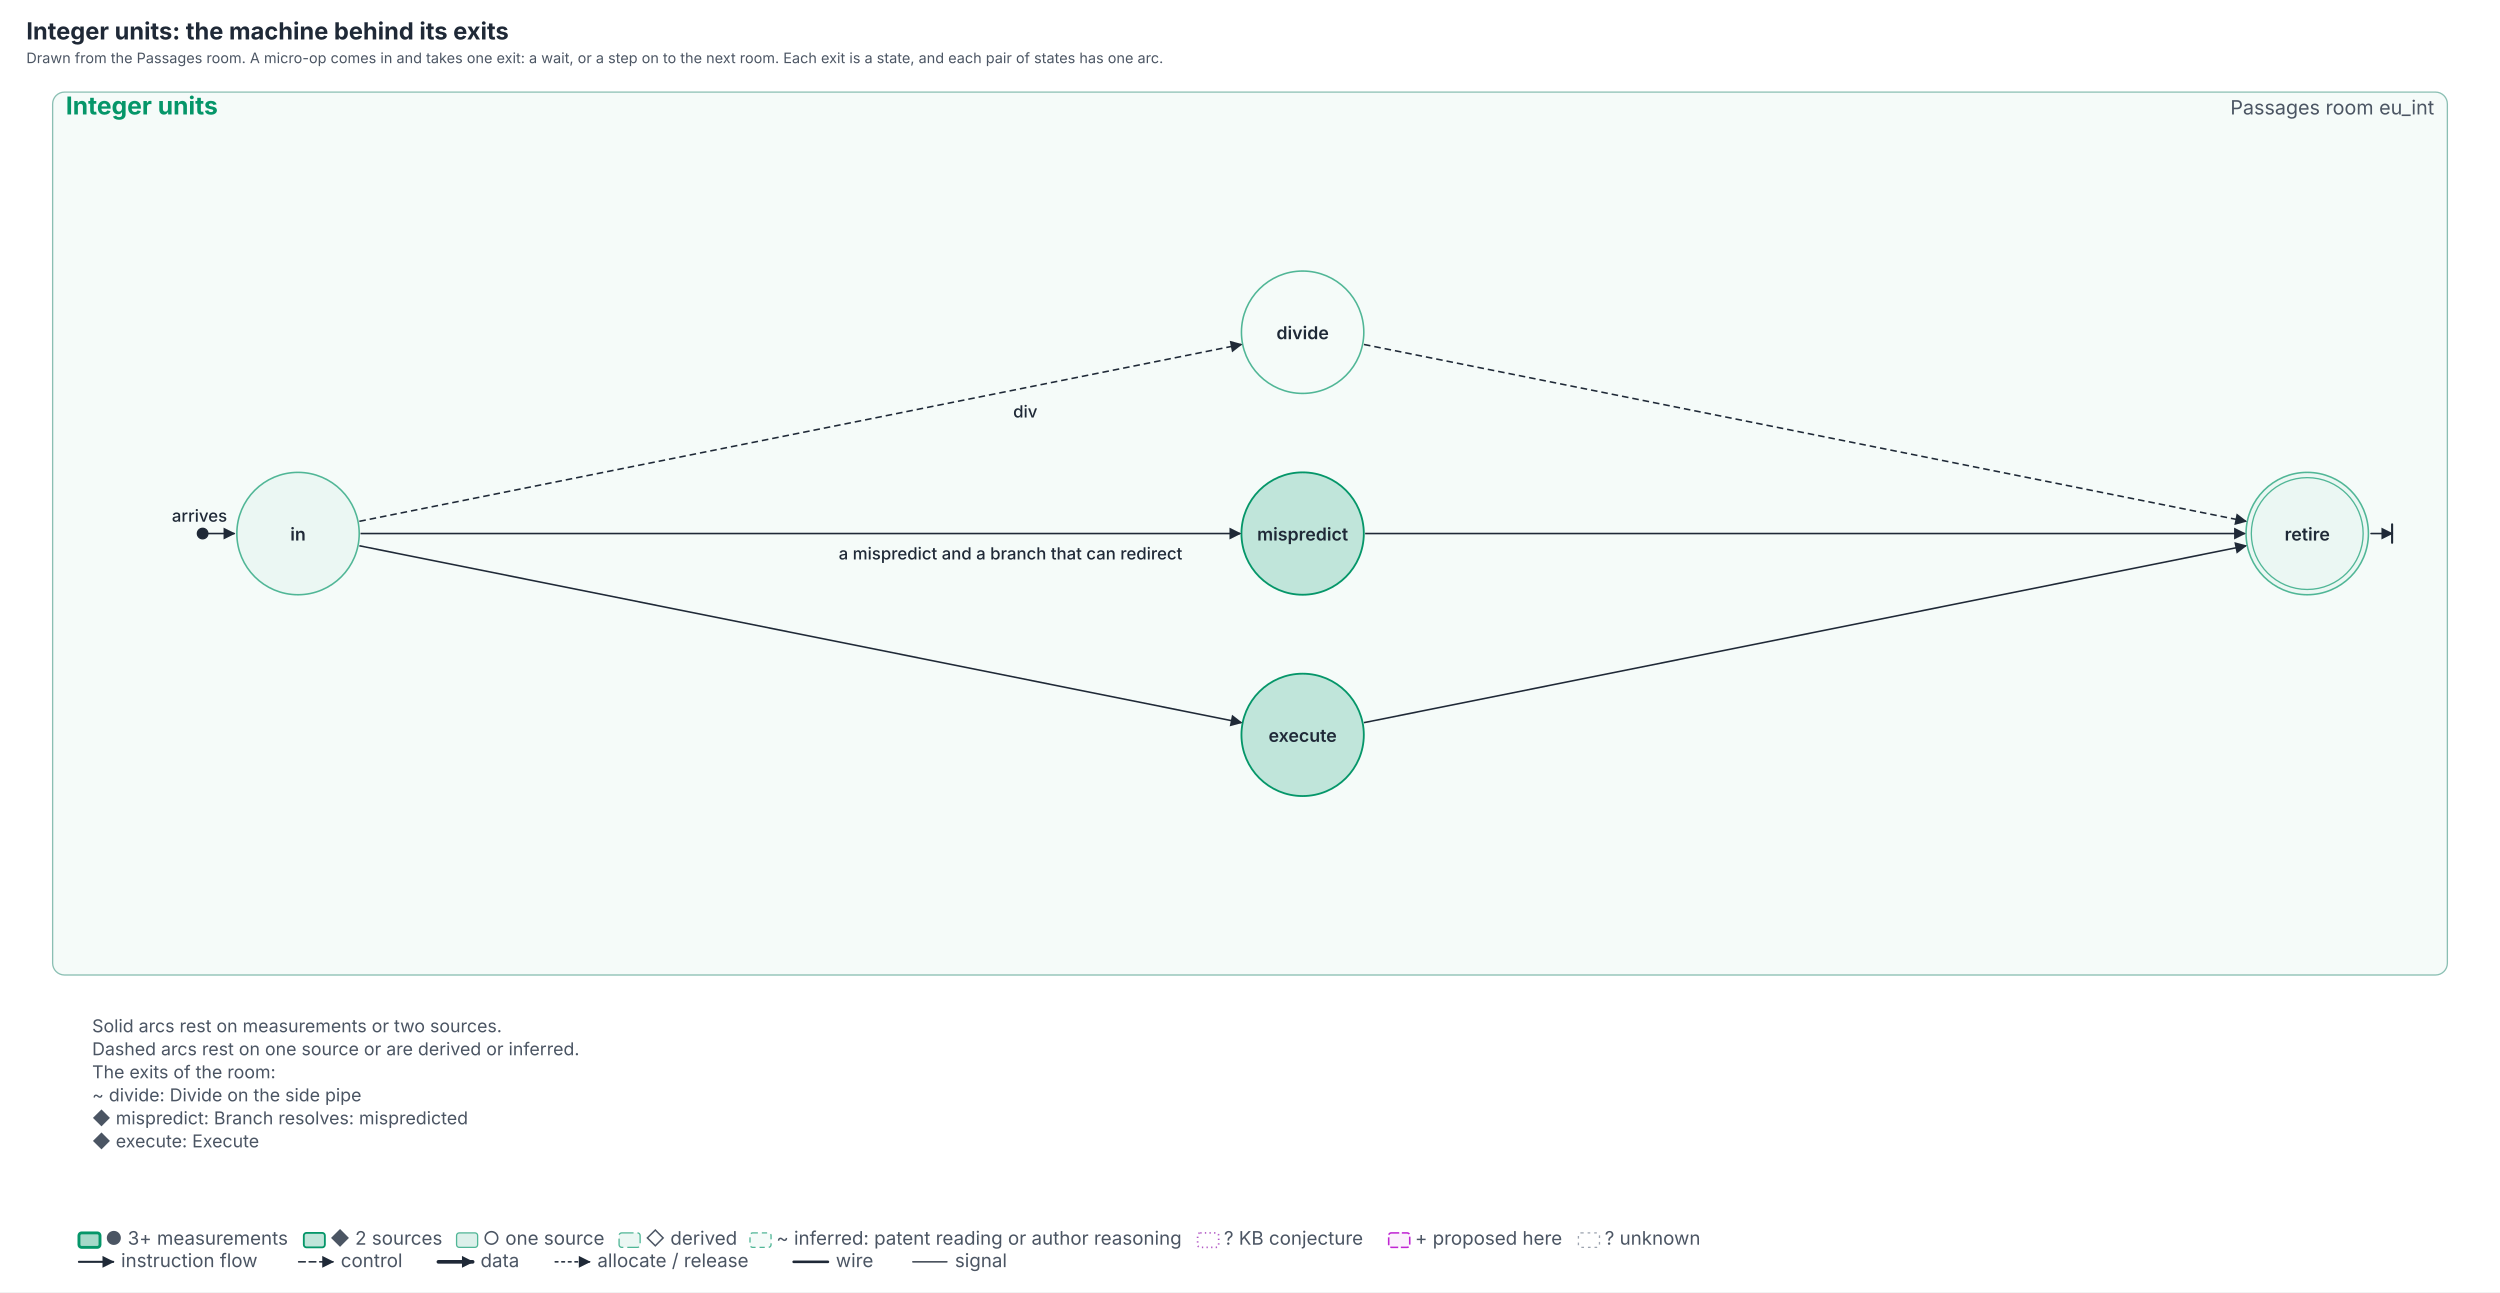
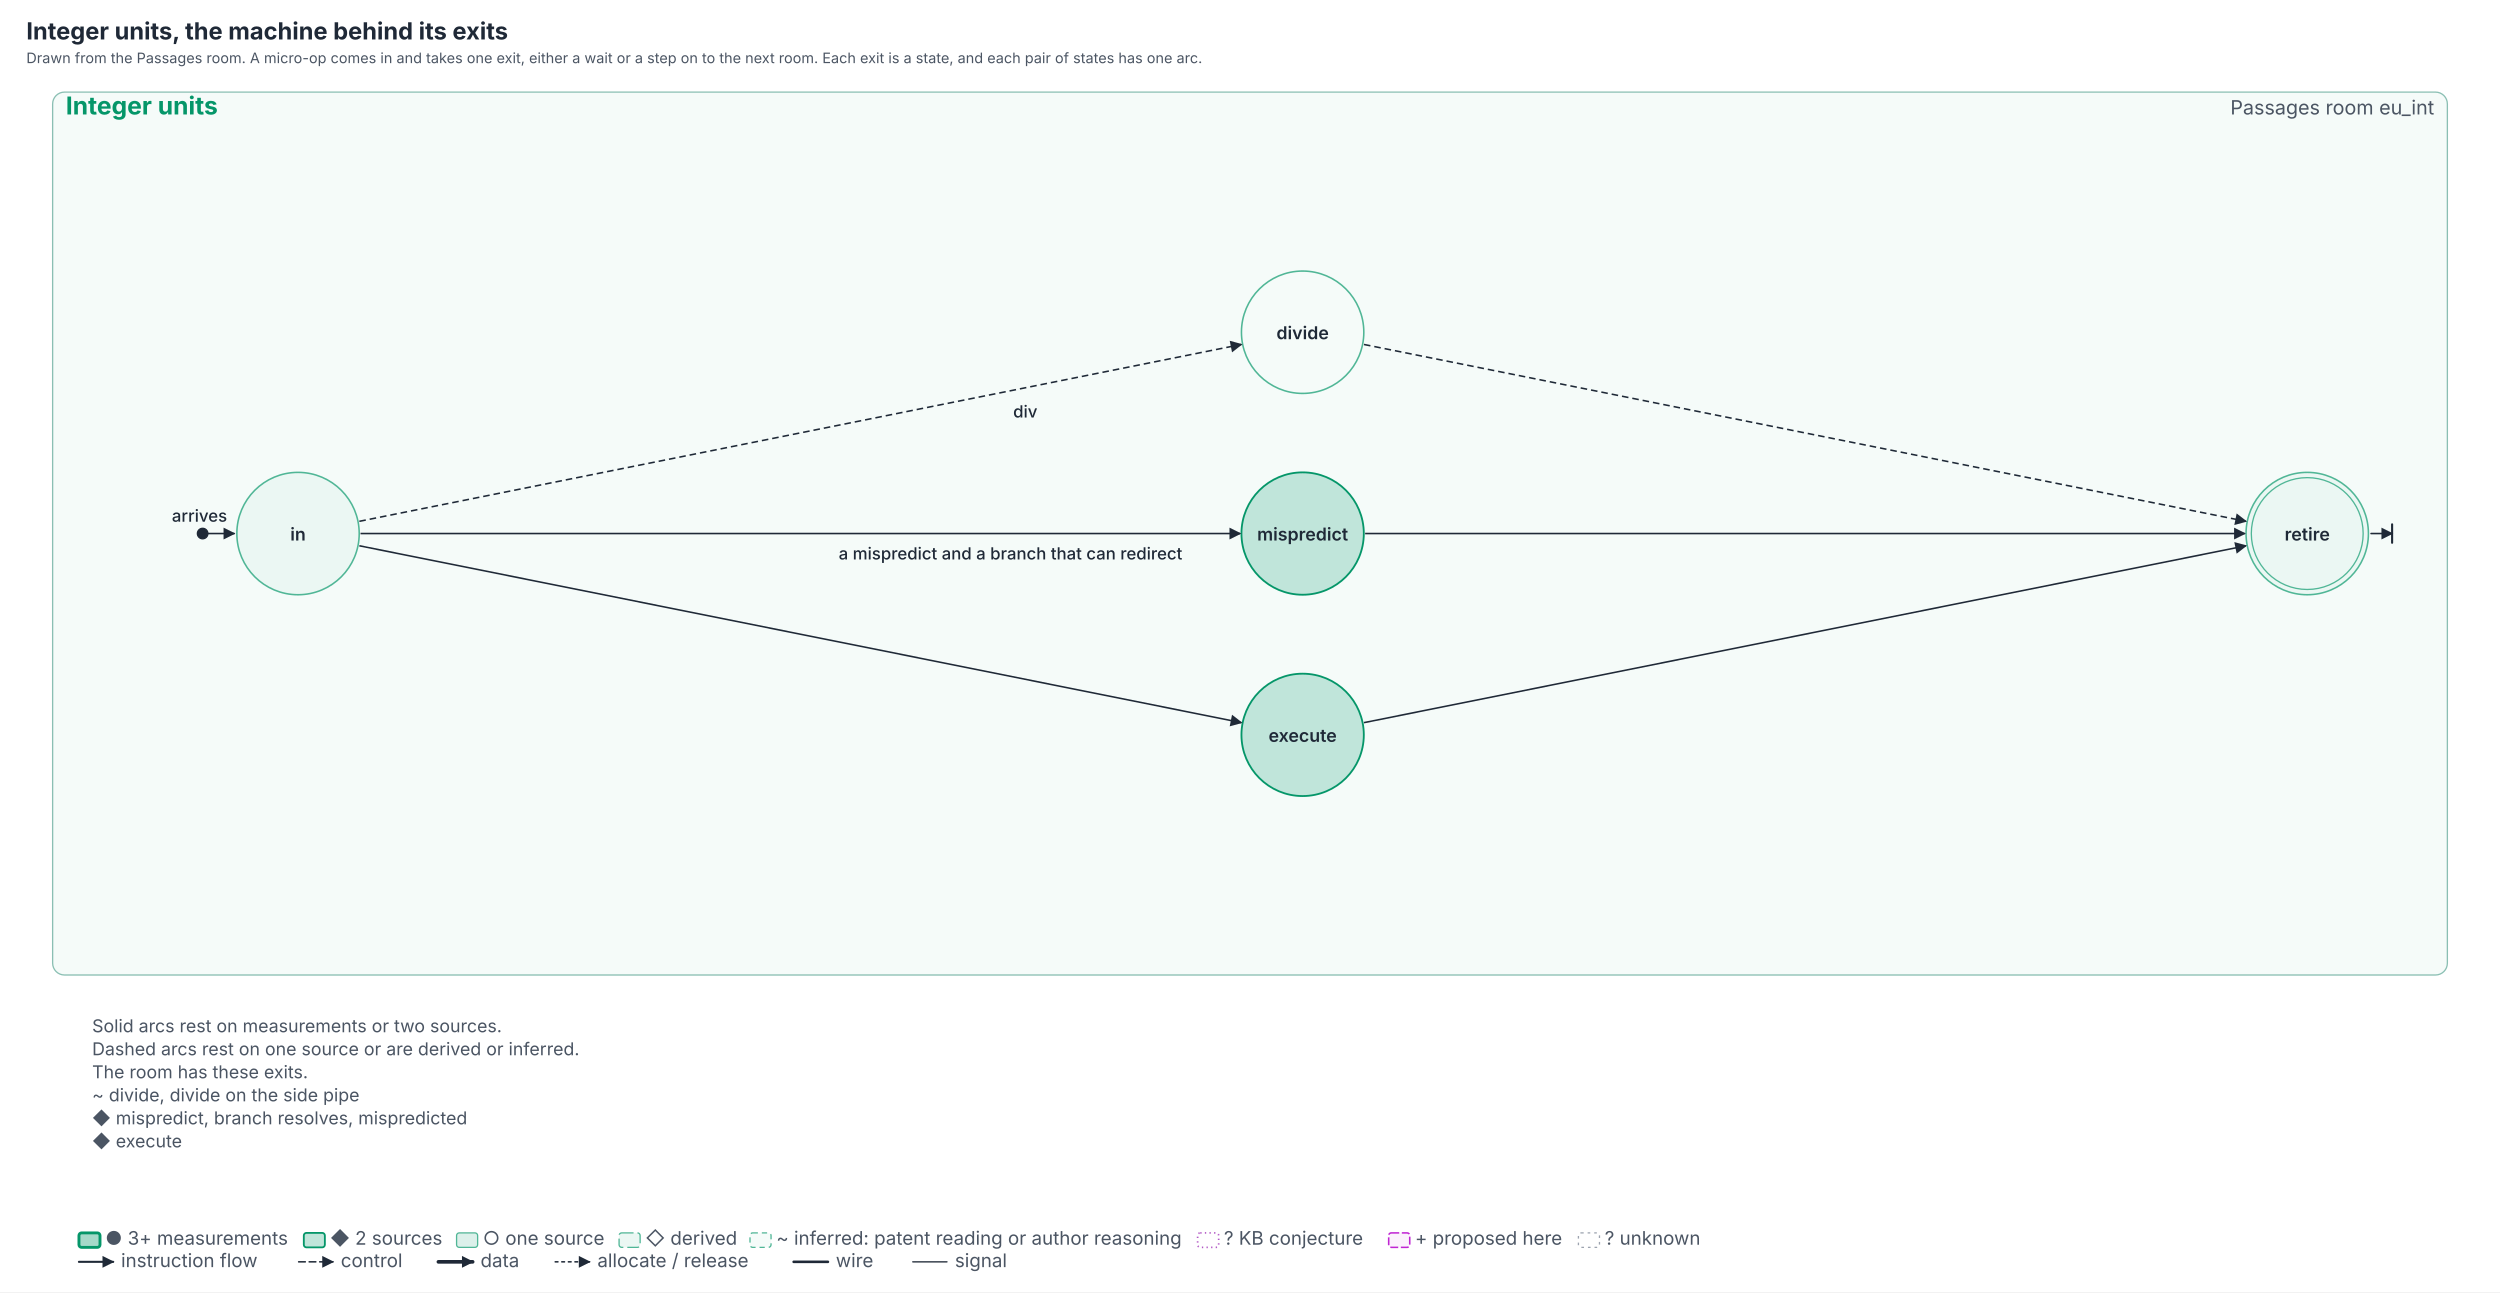
- <svg xmlns="http://www.w3.org/2000/svg" viewBox="0 0 1900 982.0" width="1900" height="982.0" role="img" aria-label="Integer units: the machine behind its exits" font-family="Inter, 'Helvetica Neue', Arial, sans-serif" data-kinds="fsm">
+ <svg xmlns="http://www.w3.org/2000/svg" viewBox="0 0 1900 982.0" width="1900" height="982.0" role="img" aria-label="Integer units, the machine behind its exits" font-family="Inter, 'Helvetica Neue', Arial, sans-serif" data-kinds="fsm">
  <defs>
    <marker id="arrow" viewBox="0 0 10 10" refX="9" refY="5" markerWidth="9" markerHeight="9" markerUnits="userSpaceOnUse" orient="auto-start-reverse">
      <path d="M0,0 L10,5 L0,10 z" fill="#1f2937" />
    </marker>
    <marker id="arrowrev" viewBox="0 0 10 10" refX="1" refY="5" markerWidth="9" markerHeight="9" markerUnits="userSpaceOnUse" orient="auto-start-reverse">
      <path d="M10,0 L0,5 L10,10 z" fill="#1f2937" />
    </marker>
  </defs>
  <rect x="0" y="0" width="1900" height="982.0" fill="#ffffff" />
-   <text x="20" y="30" font-family="Inter, 'Helvetica Neue', Arial, sans-serif" font-size="18" font-weight="700" fill="#1f2937">Integer units: the machine behind its exits</text>
-   <text x="20" y="48" font-family="Inter, 'Helvetica Neue', Arial, sans-serif" font-size="11" fill="#4b5563">Drawn from the Passages room. A micro-op comes in and takes one exit: a wait, or a step on to the next room. Each exit is a state, and each pair of states has one arc.</text>
+   <text x="20" y="30" font-family="Inter, 'Helvetica Neue', Arial, sans-serif" font-size="18" font-weight="700" fill="#1f2937">Integer units, the machine behind its exits</text>
+   <text x="20" y="48" font-family="Inter, 'Helvetica Neue', Arial, sans-serif" font-size="11" fill="#4b5563">Drawn from the Passages room. A micro-op comes in and takes one exit, either a wait or a step on to the next room. Each exit is a state, and each pair of states has one arc.</text>
  <rect x="40.0" y="70.0" width="1820.0" height="671.0" rx="9" fill="#f5fbf9" stroke="#8abfb3" stroke-width="1" />
  <text x="50.0" y="87.0" font-family="Inter, 'Helvetica Neue', Arial, sans-serif" font-size="18.75" font-weight="700" fill="#059669" text-anchor="start">Integer units</text>
  <text x="1850.0" y="87.0" font-family="Inter, 'Helvetica Neue', Arial, sans-serif" font-size="15" font-weight="400" fill="#4b5563" text-anchor="end">Passages room eu_int</text>
  <circle cx="226.5" cy="405.5" r="46.5" fill="#ebf7f3" stroke="#50b696" stroke-width="1.2" />
  <circle cx="990.0" cy="252.5" r="46.5" fill="#f5fbf9" stroke="#50b696" stroke-width="1.2" />
  <circle cx="990.0" cy="405.5" r="46.5" fill="#c0e5da" stroke="#059669" stroke-width="1.4" />
  <circle cx="990.0" cy="558.5" r="46.5" fill="#c0e5da" stroke="#059669" stroke-width="1.4" />
  <circle cx="1753.5" cy="405.5" r="46.5" fill="#ebf7f3" stroke="#50b696" stroke-width="1.2" />
  <circle cx="1753.5" cy="405.5" r="42.5" fill="none" stroke="#50b696" stroke-width="1" />
  <circle cx="154.0" cy="405.5" r="4" fill="#1f2937" stroke="#1f2937" stroke-width="1" />
  <polyline points="1802.0,405.5 1818.0,405.5" fill="none" stroke="#1f2937" stroke-width="1.2" marker-end="url(#arrow)" stroke-linejoin="round" stroke-linecap="round" />
  <polyline points="1818.0,398.5 1818.0,412.5" fill="none" stroke="#1f2937" stroke-width="1.6" stroke-linejoin="round" stroke-linecap="round" />
  <polyline points="158.0,405.5 178.0,405.5" fill="none" stroke="#1f2937" stroke-width="1.2" marker-end="url(#arrow)" stroke-linejoin="round" stroke-linecap="round" />
  <path d="M 273.1,396.2 Q 608.2,329.0 943.4,261.8" fill="none" stroke="#1f2937" stroke-width="1.2" stroke-dasharray="5 3" marker-end="url(#arrow)" />
  <path d="M 274.0,405.5 Q 608.2,405.5 942.5,405.5" fill="none" stroke="#1f2937" stroke-width="1.2" marker-end="url(#arrow)" />
  <path d="M 273.1,414.8 Q 608.2,482.0 943.4,549.2" fill="none" stroke="#1f2937" stroke-width="1.2" marker-end="url(#arrow)" />
  <path d="M 1036.6,261.8 Q 1371.8,329.0 1706.9,396.2" fill="none" stroke="#1f2937" stroke-width="1.2" stroke-dasharray="5 3" marker-end="url(#arrow)" />
  <path d="M 1037.5,405.5 Q 1371.8,405.5 1706.0,405.5" fill="none" stroke="#1f2937" stroke-width="1.2" marker-end="url(#arrow)" />
  <path d="M 1036.6,549.2 Q 1371.8,482.0 1706.9,414.8" fill="none" stroke="#1f2937" stroke-width="1.2" marker-end="url(#arrow)" />
  <text x="226.5" y="410.8" font-family="Inter, 'Helvetica Neue', Arial, sans-serif" font-size="13.5" font-weight="600" fill="#1f2937" text-anchor="middle">in</text>
  <text x="990.0" y="257.8" font-family="Inter, 'Helvetica Neue', Arial, sans-serif" font-size="13.5" font-weight="600" fill="#1f2937" text-anchor="middle">divide</text>
  <text x="990.0" y="410.8" font-family="Inter, 'Helvetica Neue', Arial, sans-serif" font-size="13.5" font-weight="600" fill="#1f2937" text-anchor="middle">mispredict</text>
  <text x="990.0" y="563.8" font-family="Inter, 'Helvetica Neue', Arial, sans-serif" font-size="13.5" font-weight="600" fill="#1f2937" text-anchor="middle">execute</text>
  <text x="1753.5" y="410.8" font-family="Inter, 'Helvetica Neue', Arial, sans-serif" font-size="13.5" font-weight="600" fill="#1f2937" text-anchor="middle">retire</text>
  <text x="130.6" y="396.5" font-family="Inter, 'Helvetica Neue', Arial, sans-serif" font-size="12.75" font-weight="500" fill="#1f2937" text-anchor="start" data-owner="tr.arrive">arrives</text>
  <text x="770.0" y="317.3" font-family="Inter, 'Helvetica Neue', Arial, sans-serif" font-size="12.75" font-weight="500" fill="#1f2937" text-anchor="start" data-owner="tr.divide">div</text>
  <text x="637.4" y="425.2" font-family="Inter, 'Helvetica Neue', Arial, sans-serif" font-size="12.75" font-weight="500" fill="#1f2937" text-anchor="start" data-owner="tr.mispredict">a mispredict and a branch that can redirect</text>
  <text x="70.0" y="784.5" font-family="Inter, 'Helvetica Neue', Arial, sans-serif" font-size="13.5" font-weight="400" fill="#4b5563" text-anchor="start" data-owner="m-exits">Solid arcs rest on measurements or two sources.</text>
  <text x="70.0" y="802.0" font-family="Inter, 'Helvetica Neue', Arial, sans-serif" font-size="13.5" font-weight="400" fill="#4b5563" text-anchor="start" data-owner="m-exits">Dashed arcs rest on one source or are derived or inferred.</text>
-   <text x="70.0" y="819.5" font-family="Inter, 'Helvetica Neue', Arial, sans-serif" font-size="13.5" font-weight="400" fill="#4b5563" text-anchor="start" data-owner="m-exits">The exits of the room:</text>
-   <text x="70.0" y="837.0" font-family="Inter, 'Helvetica Neue', Arial, sans-serif" font-size="13.5" font-weight="400" fill="#4b5563" text-anchor="start" data-owner="m-exits">~ divide: Divide on the side pipe</text>
-   <text x="70.0" y="854.5" font-family="Inter, 'Helvetica Neue', Arial, sans-serif" font-size="13.5" font-weight="400" fill="#4b5563" text-anchor="start" data-owner="m-exits">◆ mispredict: Branch resolves: mispredicted</text>
-   <text x="70.0" y="872.0" font-family="Inter, 'Helvetica Neue', Arial, sans-serif" font-size="13.5" font-weight="400" fill="#4b5563" text-anchor="start" data-owner="m-exits">◆ execute: Execute</text>
+   <text x="70.0" y="819.5" font-family="Inter, 'Helvetica Neue', Arial, sans-serif" font-size="13.5" font-weight="400" fill="#4b5563" text-anchor="start" data-owner="m-exits">The room has these exits.</text>
+   <text x="70.0" y="837.0" font-family="Inter, 'Helvetica Neue', Arial, sans-serif" font-size="13.5" font-weight="400" fill="#4b5563" text-anchor="start" data-owner="m-exits">~ divide, divide on the side pipe</text>
+   <text x="70.0" y="854.5" font-family="Inter, 'Helvetica Neue', Arial, sans-serif" font-size="13.5" font-weight="400" fill="#4b5563" text-anchor="start" data-owner="m-exits">◆ mispredict, branch resolves, mispredicted</text>
+   <text x="70.0" y="872.0" font-family="Inter, 'Helvetica Neue', Arial, sans-serif" font-size="13.5" font-weight="400" fill="#4b5563" text-anchor="start" data-owner="m-exits">◆ execute</text>
  <rect x="60.0" y="937.0" width="16.0" height="11.0" rx="2" fill="#a5d9c9" stroke="#059669" stroke-width="2.2" />
  <text x="80.0" y="946.0" font-family="Inter, 'Helvetica Neue', Arial, sans-serif" font-size="14.25" font-weight="400" fill="#4b5563" text-anchor="start">● 3+ measurements</text>
  <rect x="230.9" y="937.0" width="16.0" height="11.0" rx="2" fill="#c0e5da" stroke="#059669" stroke-width="1.4" />
  <text x="250.9" y="946.0" font-family="Inter, 'Helvetica Neue', Arial, sans-serif" font-size="14.25" font-weight="400" fill="#4b5563" text-anchor="start">◆ 2 sources</text>
  <rect x="347.0" y="937.0" width="16.0" height="11.0" rx="2" fill="#dcf0ea" stroke="#50b696" stroke-width="1" />
  <text x="367.0" y="946.0" font-family="Inter, 'Helvetica Neue', Arial, sans-serif" font-size="14.25" font-weight="400" fill="#4b5563" text-anchor="start">○ one source</text>
  <rect x="470.5" y="937.0" width="16.0" height="11.0" rx="2" fill="#ebf7f3" stroke="#50b696" stroke-width="1" stroke-dasharray="9 3" />
  <text x="490.5" y="946.0" font-family="Inter, 'Helvetica Neue', Arial, sans-serif" font-size="14.25" font-weight="400" fill="#4b5563" text-anchor="start">◇ derived</text>
  <rect x="570.0" y="937.0" width="16.0" height="11.0" rx="2" fill="#f5fbf9" stroke="#50b696" stroke-width="1" stroke-dasharray="4 3" />
  <text x="590.0" y="946.0" font-family="Inter, 'Helvetica Neue', Arial, sans-serif" font-size="14.25" font-weight="400" fill="#4b5563" text-anchor="start">~ inferred: patent reading or author reasoning</text>
  <rect x="910.2" y="937.0" width="16.0" height="11.0" rx="2" fill="none" stroke="#b258c5" stroke-width="1.3" stroke-dasharray="1 2.5" />
  <text x="930.2" y="946.0" font-family="Inter, 'Helvetica Neue', Arial, sans-serif" font-size="14.25" font-weight="400" fill="#4b5563" text-anchor="start">? KB conjecture</text>
  <rect x="1055.4" y="937.0" width="16.0" height="11.0" rx="2" fill="#fbf2fc" stroke="#c026d3" stroke-width="1.2" stroke-dasharray="6 2" />
  <text x="1075.4" y="946.0" font-family="Inter, 'Helvetica Neue', Arial, sans-serif" font-size="14.25" font-weight="400" fill="#4b5563" text-anchor="start">+ proposed here</text>
  <rect x="1199.6" y="937.0" width="16.0" height="11.0" rx="2" fill="none" stroke="#9ca3af" stroke-width="1" stroke-dasharray="2 3" />
  <text x="1219.6" y="946.0" font-family="Inter, 'Helvetica Neue', Arial, sans-serif" font-size="14.25" font-weight="400" fill="#4b5563" text-anchor="start">? unknown</text>
  <polyline points="60.0,959.0 86.0,959.0" fill="none" stroke="#1f2937" stroke-width="1.6" marker-end="url(#arrow)" stroke-linejoin="round" stroke-linecap="round" />
  <text x="92.0" y="963.0" font-family="Inter, 'Helvetica Neue', Arial, sans-serif" font-size="14.25" font-weight="400" fill="#4b5563" text-anchor="start">instruction flow</text>
  <polyline points="227.0,959.0 253.0,959.0" fill="none" stroke="#1f2937" stroke-width="1.2" stroke-dasharray="5 3" marker-end="url(#arrow)" stroke-linejoin="round" stroke-linecap="round" />
  <text x="259.0" y="963.0" font-family="Inter, 'Helvetica Neue', Arial, sans-serif" font-size="14.25" font-weight="400" fill="#4b5563" text-anchor="start">control</text>
  <polyline points="333.2,959.0 359.2,959.0" fill="none" stroke="#1f2937" stroke-width="2.8" marker-end="url(#arrow)" stroke-linejoin="round" stroke-linecap="round" />
  <text x="365.2" y="963.0" font-family="Inter, 'Helvetica Neue', Arial, sans-serif" font-size="14.25" font-weight="400" fill="#4b5563" text-anchor="start">data</text>
  <polyline points="422.0,959.0 448.0,959.0" fill="none" stroke="#1f2937" stroke-width="1.2" stroke-dasharray="2 3" marker-end="url(#arrow)" stroke-linejoin="round" stroke-linecap="round" />
  <text x="454.0" y="963.0" font-family="Inter, 'Helvetica Neue', Arial, sans-serif" font-size="14.25" font-weight="400" fill="#4b5563" text-anchor="start">allocate / release</text>
  <polyline points="603.2,959.0 629.2,959.0" fill="none" stroke="#1f2937" stroke-width="2.0" stroke-linejoin="round" stroke-linecap="round" />
  <text x="635.2" y="963.0" font-family="Inter, 'Helvetica Neue', Arial, sans-serif" font-size="14.25" font-weight="400" fill="#4b5563" text-anchor="start">wire</text>
  <polyline points="693.7,959.0 719.7,959.0" fill="none" stroke="#1f2937" stroke-width="1.0" stroke-linejoin="round" stroke-linecap="round" />
  <text x="725.7" y="963.0" font-family="Inter, 'Helvetica Neue', Arial, sans-serif" font-size="14.25" font-weight="400" fill="#4b5563" text-anchor="start">signal</text>
  <g class="hot-layer">
    <rect class="hot" data-bid="st.in" x="180.0" y="359.0" width="93.0" height="93.0" fill="transparent" stroke="none" pointer-events="all" />
    <rect class="hot" data-bid="st.divide" x="943.5" y="206.0" width="93.0" height="93.0" fill="transparent" stroke="none" pointer-events="all" />
    <rect class="hot" data-bid="st.mispredict" x="943.5" y="359.0" width="93.0" height="93.0" fill="transparent" stroke="none" pointer-events="all" />
    <rect class="hot" data-bid="st.execute" x="943.5" y="512.0" width="93.0" height="93.0" fill="transparent" stroke="none" pointer-events="all" />
    <rect class="hot" data-bid="st.to_retire" x="1707.0" y="359.0" width="93.0" height="93.0" fill="transparent" stroke="none" pointer-events="all" />
    <rect class="hot hot-slot" data-bid="tr.arrive" x="149.0" y="385.5" width="30.0" height="28.0" fill="transparent" stroke="none" pointer-events="all" />
    <rect class="hot hot-slot" data-bid="tr.divide" x="269.1" y="257.8" width="678.4" height="142.3" fill="transparent" stroke="none" pointer-events="all" />
    <rect class="hot hot-slot" data-bid="tr.mispredict" x="270.0" y="401.5" width="676.5" height="8.0" fill="transparent" stroke="none" pointer-events="all" />
    <rect class="hot hot-slot" data-bid="tr.execute" x="269.1" y="410.8" width="678.4" height="142.3" fill="transparent" stroke="none" pointer-events="all" />
    <rect class="hot hot-slot" data-bid="tr.divide.to_retire" x="1032.6" y="257.8" width="678.4" height="142.3" fill="transparent" stroke="none" pointer-events="all" />
    <rect class="hot hot-slot" data-bid="tr.mispredict.to_retire" x="1033.5" y="401.5" width="676.5" height="8.0" fill="transparent" stroke="none" pointer-events="all" />
    <rect class="hot hot-slot" data-bid="tr.execute.to_retire" x="1032.6" y="410.8" width="678.4" height="142.3" fill="transparent" stroke="none" pointer-events="all" />
    <rect class="hot hot-slot" data-bid="machine" x="70.0" y="196.0" width="1760.0" height="419.0" fill="transparent" stroke="none" pointer-events="all" />
    <rect class="hot hot-frame" data-bid="fm" x="40" y="70" width="1820" height="671" fill="transparent" stroke="none" pointer-events="none" />
  </g>
</svg>
